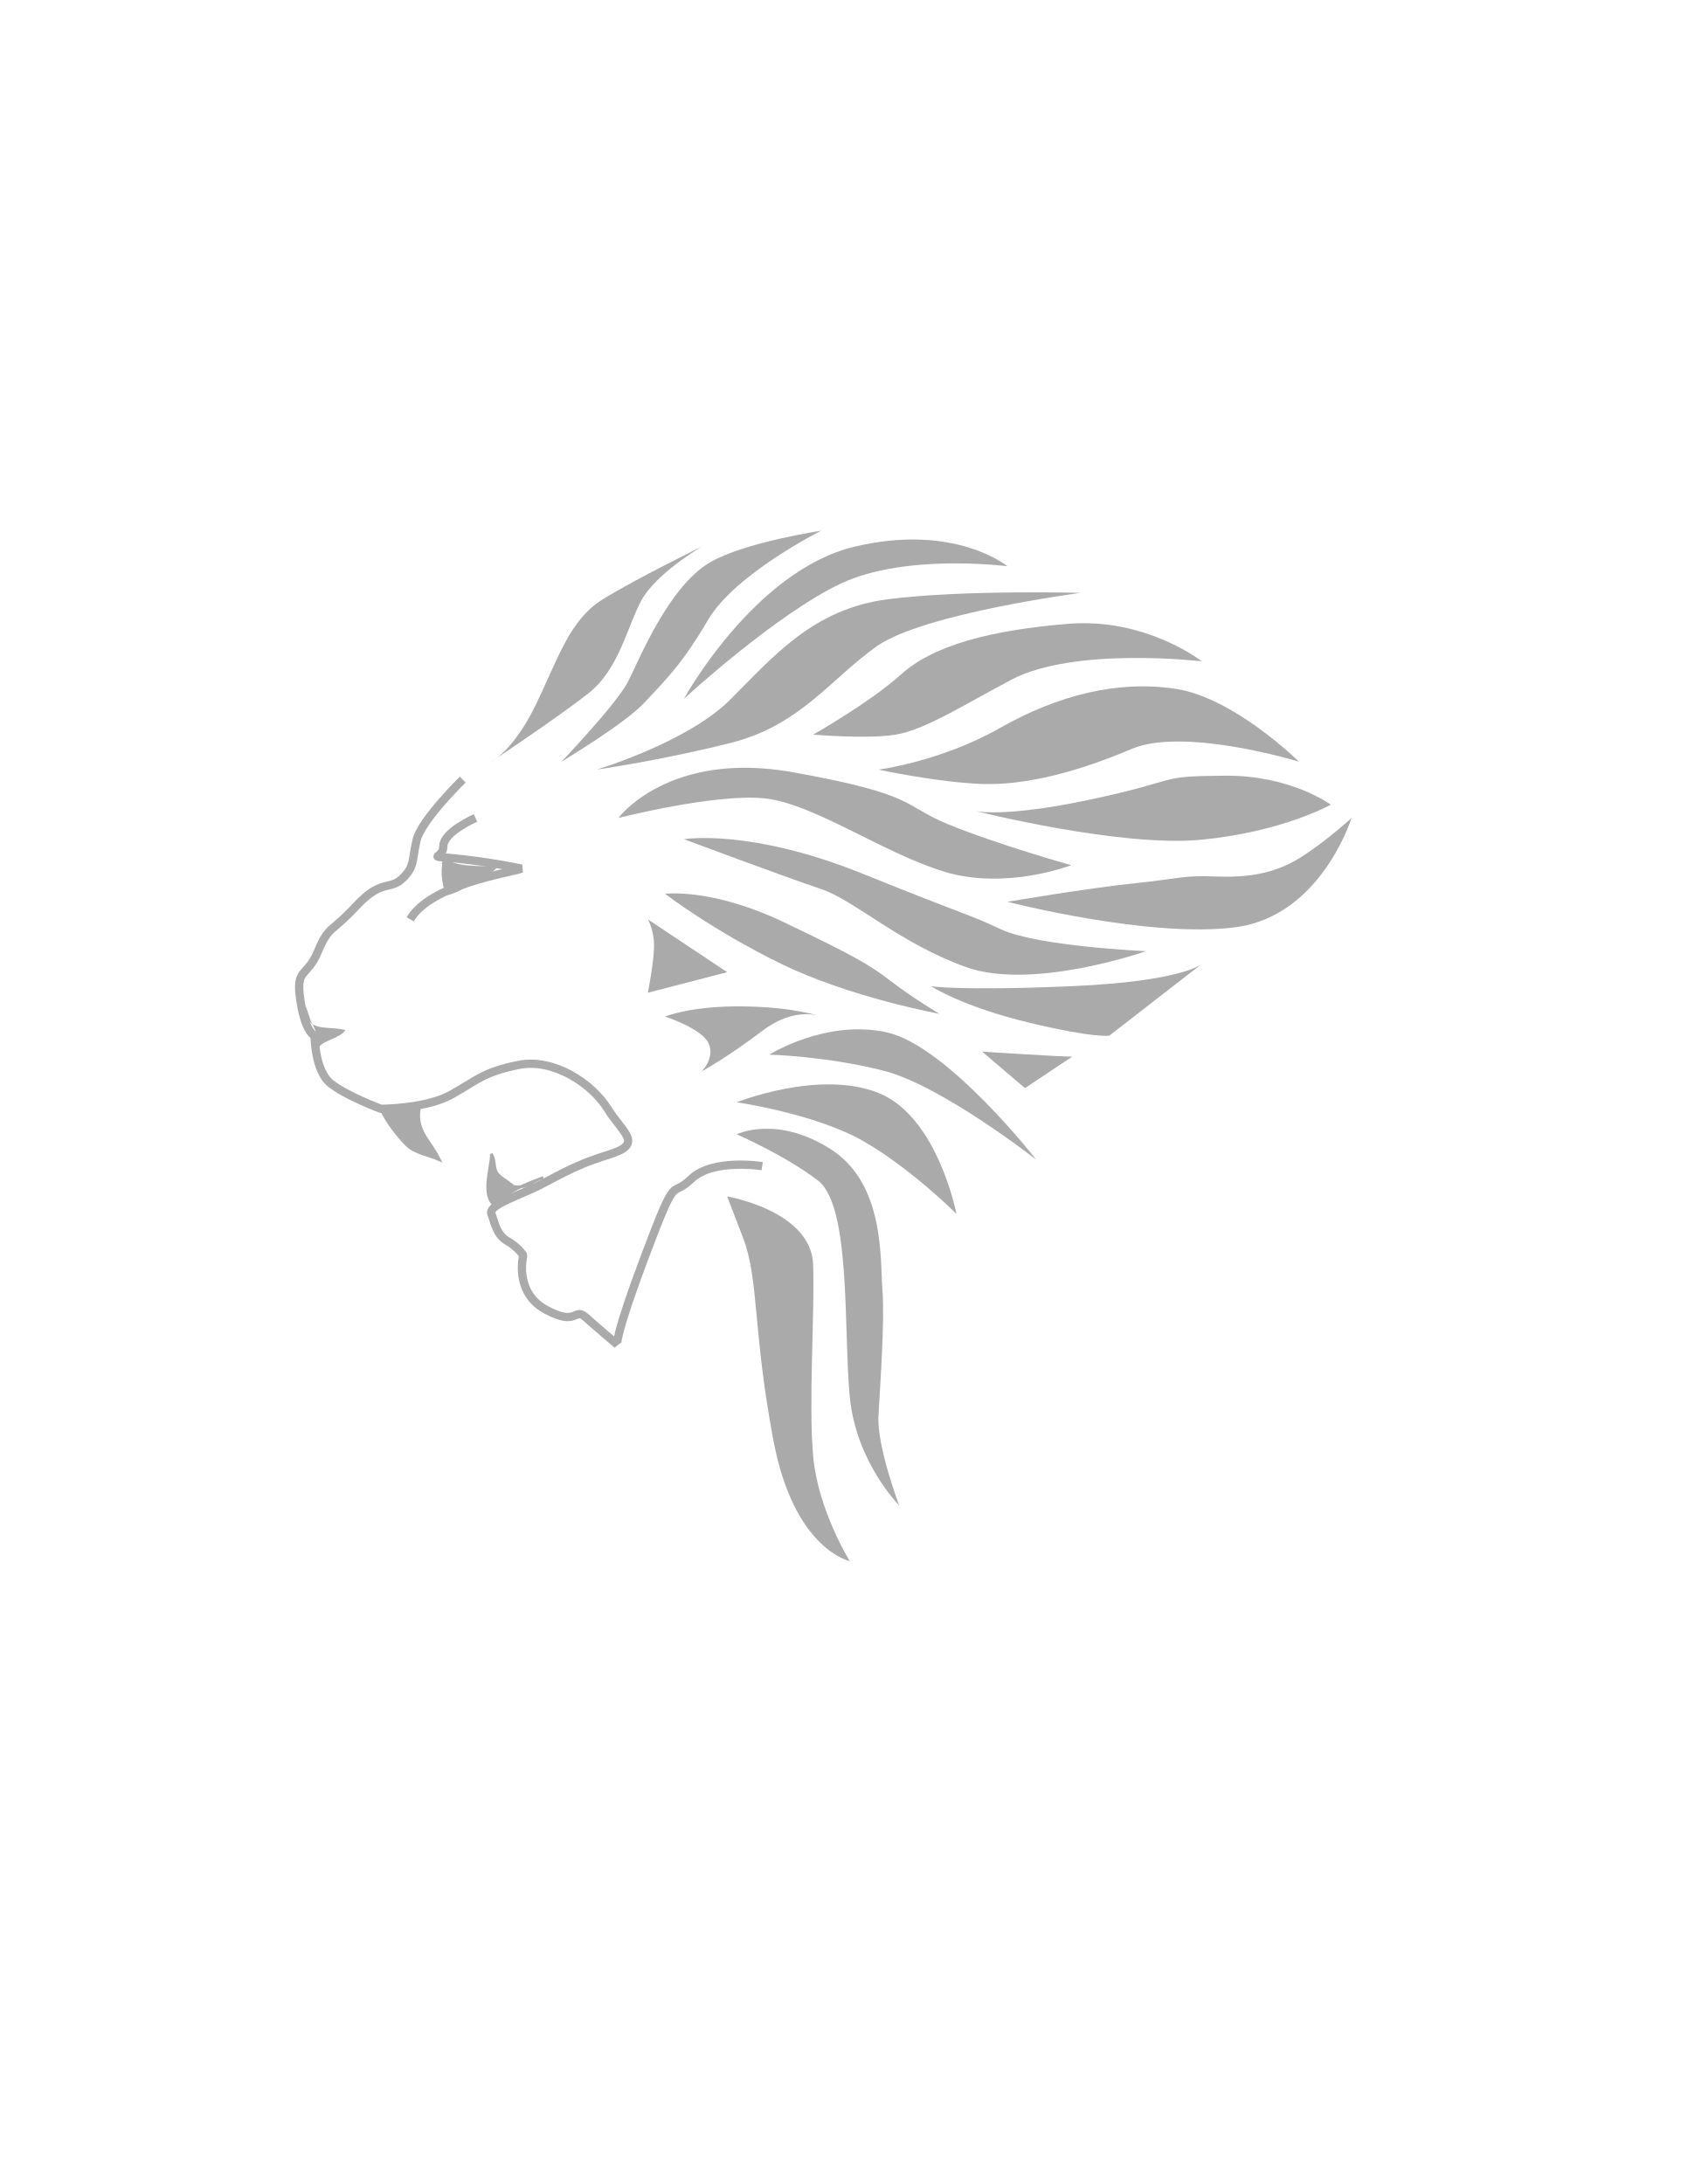
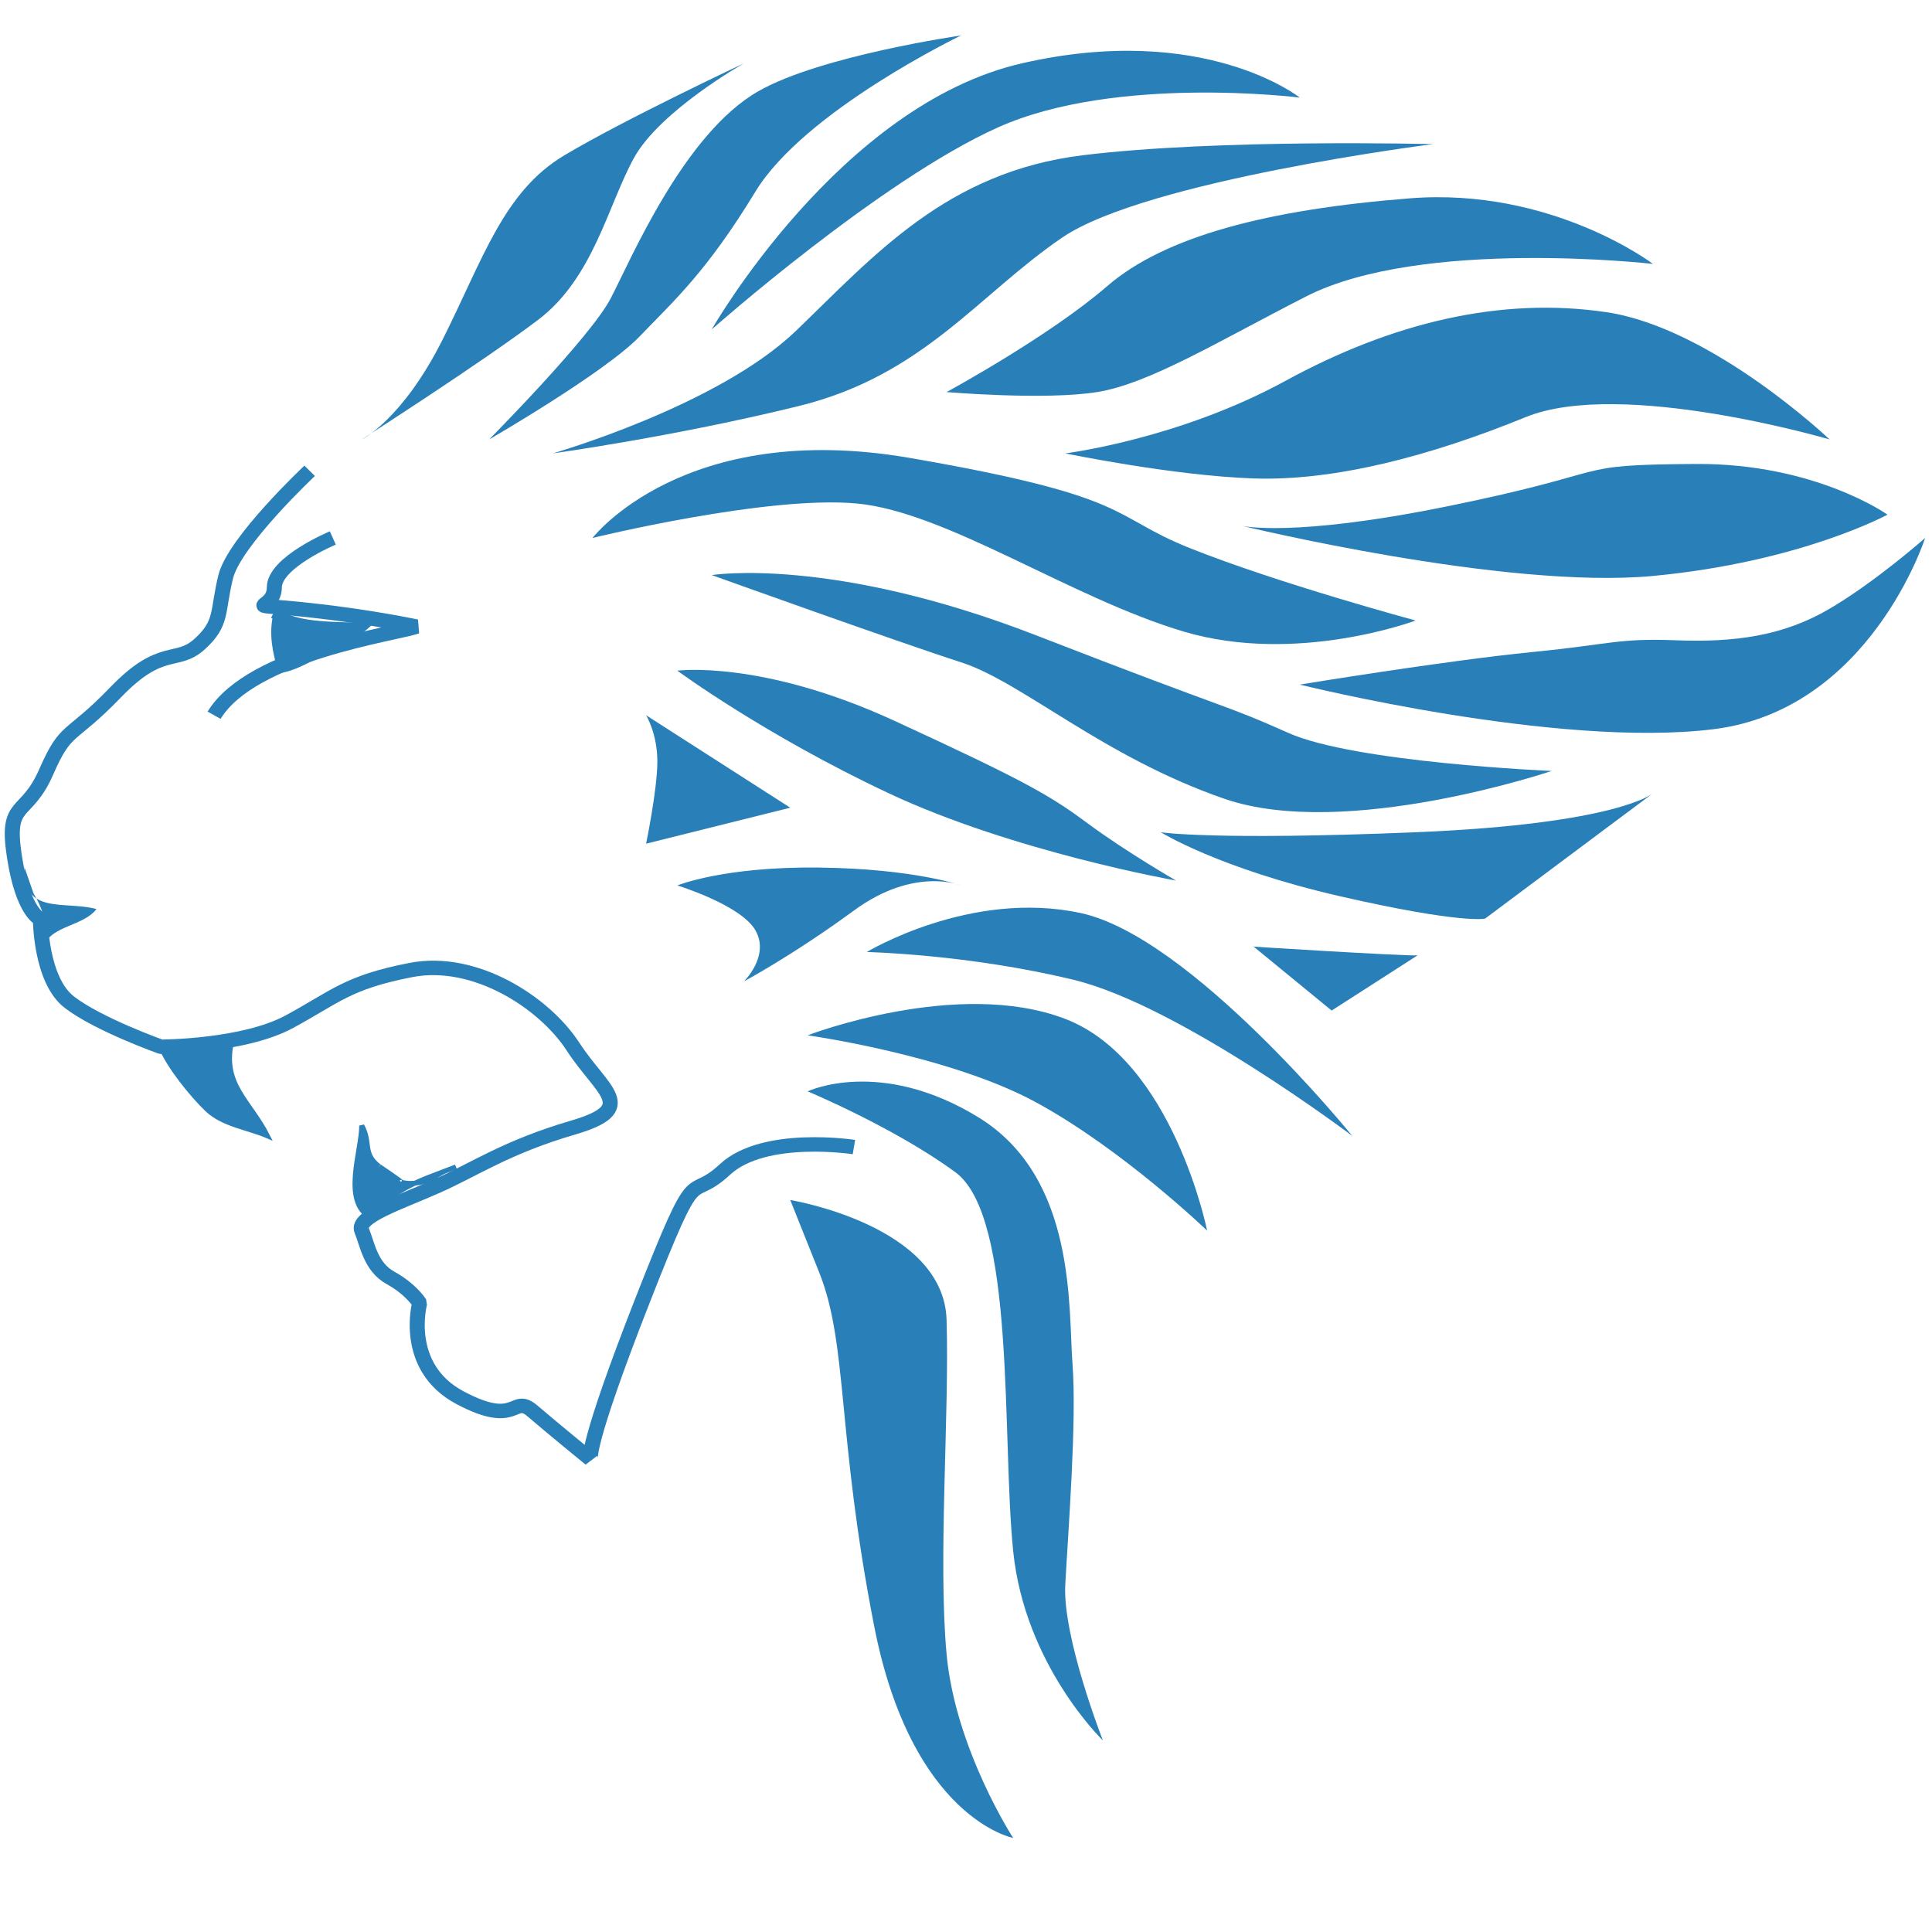
- <svg xmlns="http://www.w3.org/2000/svg" version="1.1" id="Layer_1" x="0px" y="0px" width="612px" height="792px" viewBox="0 0 612 792" enable-background="new 0 0 612 792" xml:space="preserve">
-   <g>
-     <path fill="#AAAAAA" d="M178.188,276.207c0,0,8.085-4.043,16.17-20.791c8.085-16.748,12.128-30.607,24.256-38.116   c12.127-7.508,35.805-19.058,35.805-19.058s-16.748,9.818-21.945,19.636c-5.198,9.817-8.085,24.833-19.058,33.496   S178.188,276.207,178.188,276.207z" />
-     <path fill="#AAAAAA" d="M203.598,276.207c0,0,20.213-21.171,24.255-29.257c4.043-8.085,14.603-34.137,29.454-42.932   c12.462-7.38,40.426-11.551,40.426-11.551s-31.185,15.594-41.003,32.342c-9.818,16.747-16.171,22.522-23.101,30.03   C226.699,262.346,203.598,276.207,203.598,276.207" />
-     <path fill="#AAAAAA" d="M247.998,253.401c0,0,25.479-46.496,61.862-55.159c36.384-8.663,55.441,7.104,55.441,7.104   s-36.671-4.794-60.206,6.179C281.562,222.498,247.998,253.401,247.998,253.401z" />
-     <path fill="#AAAAAA" d="M216.303,279.094c0,0,32.918-9.818,48.511-25.411s30.03-32.918,57.174-36.383s69.879-2.31,69.879-2.31   s-57.172,7.509-73.921,19.347c-16.749,11.838-27.721,28.587-52.554,34.939C240.559,275.628,216.303,279.094,216.303,279.094z" />
-     <path fill="#AAAAAA" d="M294.846,266.389c0,0,20.449-11.533,32-21.928s32.137-15.928,60.435-18.237s48.479,13.6,48.479,13.6   s-46.154-5.486-69.218,6.753c-17.375,9.22-31.27,18.08-41.664,19.812C314.481,268.122,294.846,266.389,294.846,266.389z" />
-     <path fill="#AAAAAA" d="M318.523,279.094c0,0,22.521-2.887,43.891-15.015s43.023-17.483,64.024-14.255   c21.12,3.247,44.549,26.383,44.549,26.383s-41.581-12.705-60.64-4.62c-19.058,8.085-38.113,13.282-54.285,12.705   C339.891,283.714,318.523,279.094,318.523,279.094z" />
-     <path fill="#AAAAAA" d="M353.751,294.109c0,0,9.929,2.523,41.004-4.042c35.088-7.414,23.39-8.597,49.562-8.775   c23.786-0.163,38.221,10.508,38.221,10.508s-17.325,9.818-46.779,12.706C406.306,307.392,353.751,294.109,353.751,294.109z" />
-     <path fill="#AAAAAA" d="M224.217,296.632c0,0,18.249-24.676,63.295-16.591s39.693,11.979,55.843,18.688   c17.664,7.338,45.047,15.015,45.047,15.015s-23.678,9.24-46.2,2.31c-22.523-6.93-47.356-24.833-65.26-26.566   S224.217,296.632,224.217,296.632z" />
-     <path fill="#AAAAAA" d="M365.302,327.028c0,0,28.866-4.945,46.473-6.758c15.899-1.638,16.963-2.886,28.638-2.427   c11.669,0.458,21.335-0.899,30.575-6.541c9.239-5.642,19.058-14.669,19.058-14.669s-10.973,35.592-42.158,39.635   C416.701,340.31,365.302,327.028,365.302,327.028z" />
-     <path fill="#AAAAAA" d="M247.998,304.326c0,0,23.817-4.014,64.75,12.506c41.003,16.548,36.963,14.037,50.244,20.201   s52.554,7.897,52.554,7.897s-41.133,14.428-65.26,5.775c-24.256-8.698-40.426-24.256-52.553-28.298   C285.605,318.365,247.998,304.326,247.998,304.326z" />
-     <path fill="#AAAAAA" d="M337.581,357.636c0,0,10.394,1.732,50.821,0c40.427-1.732,47.356-8.085,47.356-8.085l-33.497,25.988   c0,0-4.618,1.154-28.874-4.621C349.132,365.144,337.581,357.636,337.581,357.636z" />
-     <path fill="#AAAAAA" d="M241.137,324.14c0,0,16.748-2.31,43.313,10.395c26.565,12.706,31.187,15.593,38.694,21.369   c7.506,5.775,17.471,11.747,17.471,11.747s-32.487-5.972-57.321-18.1C258.462,337.423,241.137,324.14,241.137,324.14z" />
-     <path fill="#AAAAAA" d="M356.062,381.313l15.593,13.284l17.146-11.446C387.179,383.375,352.513,381.171,356.062,381.313z" />
-     <path fill="#AAAAAA" d="M297.733,368.662c0,0-9.241-4.043-21.369,5.198c-12.127,9.24-21.945,14.693-21.945,14.693   s5.199-5.265,2.311-10.557s-15.593-9.334-15.593-9.334s9.241-3.947,28.298-3.706S297.733,368.662,297.733,368.662z" />
-     <path fill="#AAAAAA" d="M267.125,399.729c0,0,29.922-11.972,51.398-3.399c21.476,8.573,28.297,43.891,28.297,43.891   s-16.744-16.748-34.072-26.566C295.422,403.836,267.125,399.729,267.125,399.729z" />
-     <path fill="#AAAAAA" d="M267.125,411.346c0,0,14.438-7.135,34.073,5.383c19.635,12.52,17.906,39.661,18.771,51.213   c0.864,11.551-0.869,34.652-1.445,45.625c-0.577,10.971,7.507,32.338,7.507,32.338s-15.593-15.59-17.902-39.27   c-2.31-23.678,0.575-69.303-11.551-78.543C284.45,418.853,267.125,411.346,267.125,411.346z" />
-     <path fill="#AAAAAA" d="M263.66,433.869c0,0,30.609,5.197,31.186,24.832c0.577,19.635-1.733,49.666,0,69.301   c1.732,19.635,13.282,38.117,13.282,38.117s-20.213-4.043-27.721-43.891c-7.508-39.85-5.197-58.332-10.972-73.346   S263.66,433.869,263.66,433.869z" />
-     <path fill="none" stroke="#AAAAAA" stroke-width="3" stroke-linejoin="bevel" d="M167.792,282.712c0,0-15.015,14.648-16.748,21.974   c-1.732,7.326-0.577,9.592-5.198,13.945c-4.621,4.354-7.509,0.022-16.749,9.984c-9.239,9.962-9.818,6.909-13.86,16.521   c-4.042,9.612-8.084,5.665-6.352,17.456s5.197,13.041,5.197,13.041s0.001,12.611,5.776,17.231   c5.774,4.62,18.274,9.239,18.274,9.239s16.375,0,25.616-5.197c9.241-5.197,11.55-8.151,24.256-10.716   c12.706-2.566,26.567,6.673,32.341,15.914c5.774,9.242,13.283,12.707,0,16.749c-13.284,4.042-19.637,8.663-27.144,12.128   c-7.507,3.465-16.169,6.352-15.015,9.24c1.155,2.887,1.733,7.508,5.775,9.817s5.774,5.198,5.774,5.198s-3.464,13.281,8.086,19.635   c11.55,6.354,10.394-0.869,14.437,2.742s11.551,9.965,11.551,9.965s-1.155-2.311,10.396-32.919   c11.55-30.608,8.661-19.637,16.458-27.144c7.797-7.508,25.7-4.621,25.7-4.621" />
-     <path fill="none" stroke="#AAAAAA" stroke-width="3" stroke-linejoin="bevel" d="M172.412,296.632c0,0-11.663,5.061-11.663,10.258   c0,5.198-7.912,3.032,7.042,4.708c12.056,1.351,21.293,3.408,21.293,3.408c-3.737,1.457-32.844,5.505-40.351,18.374" />
-     <path fill="#AAAAAA" stroke="#AAAAAA" d="M161.041,312.452c-0.917,4.093-0.167,7.774,0.934,11.634   c2.354-0.276,5.444-2.046,7.458-3.19c2.749-1.562,7.892-4.128,9.968-6.143c-5.132-0.324-14.405,0.275-18.268-3.155   c0.102,0.738-0.49,1.471-0.541,1.752" />
-     <path fill="#AAAAAA" d="M110.923,364.945c-0.419,9.938,8.047,6.832,14.353,8.615c-2.34,3.155-7.511,3.354-9.895,6.39   c0.125-3.23-1.04-6.958-2.661-9.614" />
-     <path fill="#AAAAAA" stroke="#AAAAAA" d="M152.25,400.881c-2.075,8.971,3.57,12.426,7.118,19.699   c-3.813-1.707-8.834-2.344-11.972-5.448c-2.995-2.961-7.65-8.932-9.263-13.028" />
-     <path fill="#AAAAAA" stroke="#AAAAAA" d="M193.384,429.246c-2.525,0.861-5.046,1.562-7.328,0.931   c0.493,0.136-4.671-3.474-4.445-3.289c-3.368-2.735-1.496-4.795-3.425-8.448c0.009,5.219-3.972,15.756,1.727,19.01   c4.764-6.111,9.839-7.549,17.065-10.45" />
-     <path fill="#AAAAAA" d="M278.926,382.464c0,0,20.665-13.012,42.676-8.078c22.01,4.934,54.168,46.194,54.168,46.194   s-34.405-27.007-55.518-32.336C299.141,382.913,278.926,382.464,278.926,382.464z" />
-     <path fill="#AAAAAA" d="M263.66,352.546l-28.756-19.166c0,0,2.246,3.773,2.246,9.583s-2.246,17.04-2.246,17.04L263.66,352.546z" />
+ <svg xmlns="http://www.w3.org/2000/svg" version="1.1" id="Layer_1" x="0px" y="0px" width="512" height="512" viewBox="0 0 512 512" enable-background="new 0 0 512 512" xml:space="preserve">
+   <defs id="defs57" />
+   <g id="g3" transform="matrix(1.328519,0,0,1.278425,-140.854,-236.6553)">
+     <path d="m 178.188,276.207 c 0,0 8.085,-4.043 16.17,-20.791 8.085,-16.748 12.128,-30.607 24.256,-38.116 12.127,-7.508 35.805,-19.058 35.805,-19.058 0,0 -16.748,9.818 -21.945,19.636 -5.198,9.817 -8.085,24.833 -19.058,33.496 -10.973,8.663 -35.228,24.833 -35.228,24.833 z" id="path5" style="fill:#2980b9" />
+     <path d="m 203.598,276.207 c 0,0 20.213,-21.171 24.255,-29.257 4.043,-8.085 14.603,-34.137 29.454,-42.932 12.462,-7.38 40.426,-11.551 40.426,-11.551 0,0 -31.185,15.594 -41.003,32.342 -9.818,16.747 -16.171,22.522 -23.101,30.03 -6.93,7.507 -30.031,21.368 -30.031,21.368" id="path7" style="fill:#2980b9" />
+     <path d="m 247.998,253.401 c 0,0 25.479,-46.496 61.862,-55.159 36.384,-8.663 55.441,7.104 55.441,7.104 0,0 -36.671,-4.794 -60.206,6.179 -23.533,10.973 -57.097,41.876 -57.097,41.876 z" id="path9" style="fill:#2980b9" />
+     <path d="m 216.303,279.094 c 0,0 32.918,-9.818 48.511,-25.411 15.593,-15.593 30.03,-32.918 57.174,-36.383 27.144,-3.465 69.879,-2.31 69.879,-2.31 0,0 -57.172,7.509 -73.921,19.347 -16.749,11.838 -27.721,28.587 -52.554,34.939 -24.833,6.352 -49.089,9.818 -49.089,9.818 z" id="path11" style="fill:#2980b9" />
+     <path d="m 294.846,266.389 c 0,0 20.449,-11.533 32,-21.928 11.551,-10.395 32.137,-15.928 60.435,-18.237 28.298,-2.309 48.479,13.6 48.479,13.6 0,0 -46.154,-5.486 -69.218,6.753 -17.375,9.22 -31.27,18.08 -41.664,19.812 -10.397,1.733 -30.032,0 -30.032,0 z" id="path13" style="fill:#2980b9" />
+     <path d="m 318.523,279.094 c 0,0 22.521,-2.887 43.891,-15.015 21.37,-12.128 43.023,-17.483 64.024,-14.255 21.12,3.247 44.549,26.383 44.549,26.383 0,0 -41.581,-12.705 -60.64,-4.62 -19.058,8.085 -38.113,13.282 -54.285,12.705 -16.171,-0.578 -37.539,-5.198 -37.539,-5.198 z" id="path15" style="fill:#2980b9" />
+     <path d="m 353.751,294.109 c 0,0 9.929,2.523 41.004,-4.042 35.088,-7.414 23.39,-8.597 49.562,-8.775 23.786,-0.163 38.221,10.508 38.221,10.508 0,0 -17.325,9.818 -46.779,12.706 -29.453,2.886 -82.008,-10.397 -82.008,-10.397 z" id="path17" style="fill:#2980b9" />
+     <path d="m 224.217,296.632 c 0,0 18.249,-24.676 63.295,-16.591 45.046,8.085 39.693,11.979 55.843,18.688 17.664,7.338 45.047,15.015 45.047,15.015 0,0 -23.678,9.24 -46.2,2.31 -22.523,-6.93 -47.356,-24.833 -65.26,-26.566 -17.904,-1.733 -52.725,7.144 -52.725,7.144 z" id="path19" style="fill:#2980b9" />
+     <path d="m 365.302,327.028 c 0,0 28.866,-4.945 46.473,-6.758 15.899,-1.638 16.963,-2.886 28.638,-2.427 11.669,0.458 21.335,-0.899 30.575,-6.541 9.239,-5.642 19.058,-14.669 19.058,-14.669 0,0 -10.973,35.592 -42.158,39.635 -31.187,4.042 -82.586,-9.24 -82.586,-9.24 z" id="path21" style="fill:#2980b9" />
+     <path d="m 247.998,304.326 c 0,0 23.817,-4.014 64.75,12.506 41.003,16.548 36.963,14.037 50.244,20.201 13.281,6.164 52.554,7.897 52.554,7.897 0,0 -41.133,14.428 -65.26,5.775 -24.256,-8.698 -40.426,-24.256 -52.553,-28.298 -12.128,-4.042 -49.735,-18.081 -49.735,-18.081 z" id="path23" style="fill:#2980b9" />
+     <path d="m 337.581,357.636 c 0,0 10.394,1.732 50.821,0 40.427,-1.732 47.356,-8.085 47.356,-8.085 l -33.497,25.988 c 0,0 -4.618,1.154 -28.874,-4.621 -24.255,-5.774 -35.806,-13.282 -35.806,-13.282 z" id="path25" style="fill:#2980b9" />
+     <path d="m 241.137,324.14 c 0,0 16.748,-2.31 43.313,10.395 26.565,12.706 31.187,15.593 38.694,21.369 7.506,5.775 17.471,11.747 17.471,11.747 0,0 -32.487,-5.972 -57.321,-18.1 -24.832,-12.128 -42.157,-25.411 -42.157,-25.411 z" id="path27" style="fill:#2980b9" />
+     <path d="m 356.062,381.313 15.593,13.284 17.146,-11.446 c -1.622,0.224 -36.288,-1.98 -32.739,-1.838 z" id="path29" style="fill:#2980b9" />
+     <path d="m 297.733,368.662 c 0,0 -9.241,-4.043 -21.369,5.198 -12.127,9.24 -21.945,14.693 -21.945,14.693 0,0 5.199,-5.265 2.311,-10.557 -2.888,-5.292 -15.593,-9.334 -15.593,-9.334 0,0 9.241,-3.947 28.298,-3.706 19.057,0.241 28.298,3.706 28.298,3.706 z" id="path31" style="fill:#2980b9" />
+     <path d="m 267.125,399.729 c 0,0 29.922,-11.972 51.398,-3.399 21.476,8.573 28.297,43.891 28.297,43.891 0,0 -16.744,-16.748 -34.072,-26.566 -17.326,-9.819 -45.623,-13.926 -45.623,-13.926 z" id="path33" style="fill:#2980b9" />
+     <path d="m 267.125,411.346 c 0,0 14.438,-7.135 34.073,5.383 19.635,12.52 17.906,39.661 18.771,51.213 0.864,11.551 -0.869,34.652 -1.445,45.625 -0.577,10.971 7.507,32.338 7.507,32.338 0,0 -15.593,-15.59 -17.902,-39.27 -2.31,-23.678 0.575,-69.303 -11.551,-78.543 -12.128,-9.239 -29.453,-16.746 -29.453,-16.746 z" id="path35" style="fill:#2980b9" />
+     <path d="m 263.66,433.869 c 0,0 30.609,5.197 31.186,24.832 0.577,19.635 -1.733,49.666 0,69.301 1.732,19.635 13.282,38.117 13.282,38.117 0,0 -20.213,-4.043 -27.721,-43.891 -7.508,-39.85 -5.197,-58.332 -10.972,-73.346 -5.775,-15.014 -5.775,-15.013 -5.775,-15.013 z" id="path37" style="fill:#2980b9" />
+     <path d="m 167.792,282.712 c 0,0 -15.015,14.648 -16.748,21.974 -1.732,7.326 -0.577,9.592 -5.198,13.945 -4.621,4.354 -7.509,0.022 -16.749,9.984 -9.239,9.962 -9.818,6.909 -13.86,16.521 -4.042,9.612 -8.084,5.665 -6.352,17.456 1.732,11.791 5.197,13.041 5.197,13.041 0,0 0.001,12.611 5.776,17.231 5.774,4.62 18.274,9.239 18.274,9.239 0,0 16.375,0 25.616,-5.197 9.241,-5.197 11.55,-8.151 24.256,-10.716 12.706,-2.566 26.567,6.673 32.341,15.914 5.774,9.242 13.283,12.707 0,16.749 -13.284,4.042 -19.637,8.663 -27.144,12.128 -7.507,3.465 -16.169,6.352 -15.015,9.24 1.155,2.887 1.733,7.508 5.775,9.817 4.042,2.309 5.774,5.198 5.774,5.198 0,0 -3.464,13.281 8.086,19.635 11.55,6.354 10.394,-0.869 14.437,2.742 4.043,3.611 11.551,9.965 11.551,9.965 0,0 -1.155,-2.311 10.396,-32.919 11.55,-30.608 8.661,-19.637 16.458,-27.144 7.797,-7.508 25.7,-4.621 25.7,-4.621" id="path39" style="fill:none;stroke:#2980b9;stroke-width:3;stroke-linejoin:bevel" />
+     <path d="m 172.412,296.632 c 0,0 -11.663,5.061 -11.663,10.258 0,5.198 -7.912,3.032 7.042,4.708 12.056,1.351 21.293,3.408 21.293,3.408 -3.737,1.457 -32.844,5.505 -40.351,18.374" id="path41" style="fill:none;stroke:#2980b9;stroke-width:3;stroke-linejoin:bevel" />
+     <path d="m 161.041,312.452 c -0.917,4.093 -0.167,7.774 0.934,11.634 2.354,-0.276 5.444,-2.046 7.458,-3.19 2.749,-1.562 7.892,-4.128 9.968,-6.143 -5.132,-0.324 -14.405,0.275 -18.268,-3.155 0.102,0.738 -0.49,1.471 -0.541,1.752" id="path43" style="fill:#2980b9;stroke:#2980b9" />
+     <path d="m 110.923,364.945 c -0.419,9.938 8.047,6.832 14.353,8.615 -2.34,3.155 -7.511,3.354 -9.895,6.39 0.125,-3.23 -1.04,-6.958 -2.661,-9.614" id="path45" style="fill:#2980b9" />
+     <path d="m 152.25,400.881 c -2.075,8.971 3.57,12.426 7.118,19.699 -3.813,-1.707 -8.834,-2.344 -11.972,-5.448 -2.995,-2.961 -7.65,-8.932 -9.263,-13.028" id="path47" style="fill:#2980b9;stroke:#2980b9" />
+     <path d="m 193.384,429.246 c -2.525,0.861 -5.046,1.562 -7.328,0.931 0.493,0.136 -4.671,-3.474 -4.445,-3.289 -3.368,-2.735 -1.496,-4.795 -3.425,-8.448 0.009,5.219 -3.972,15.756 1.727,19.01 4.764,-6.111 9.839,-7.549 17.065,-10.45" id="path49" style="fill:#2980b9;stroke:#2980b9" />
+     <path d="m 278.926,382.464 c 0,0 20.665,-13.012 42.676,-8.078 22.01,4.934 54.168,46.194 54.168,46.194 0,0 -34.405,-27.007 -55.518,-32.336 -21.111,-5.331 -41.326,-5.78 -41.326,-5.78 z" id="path51" style="fill:#2980b9" />
+     <path d="M 263.66,352.546 234.904,333.38 c 0,0 2.246,3.773 2.246,9.583 0,5.81 -2.246,17.04 -2.246,17.04 l 28.756,-7.457 z" id="path53" style="fill:#2980b9" />
  </g>
</svg>
